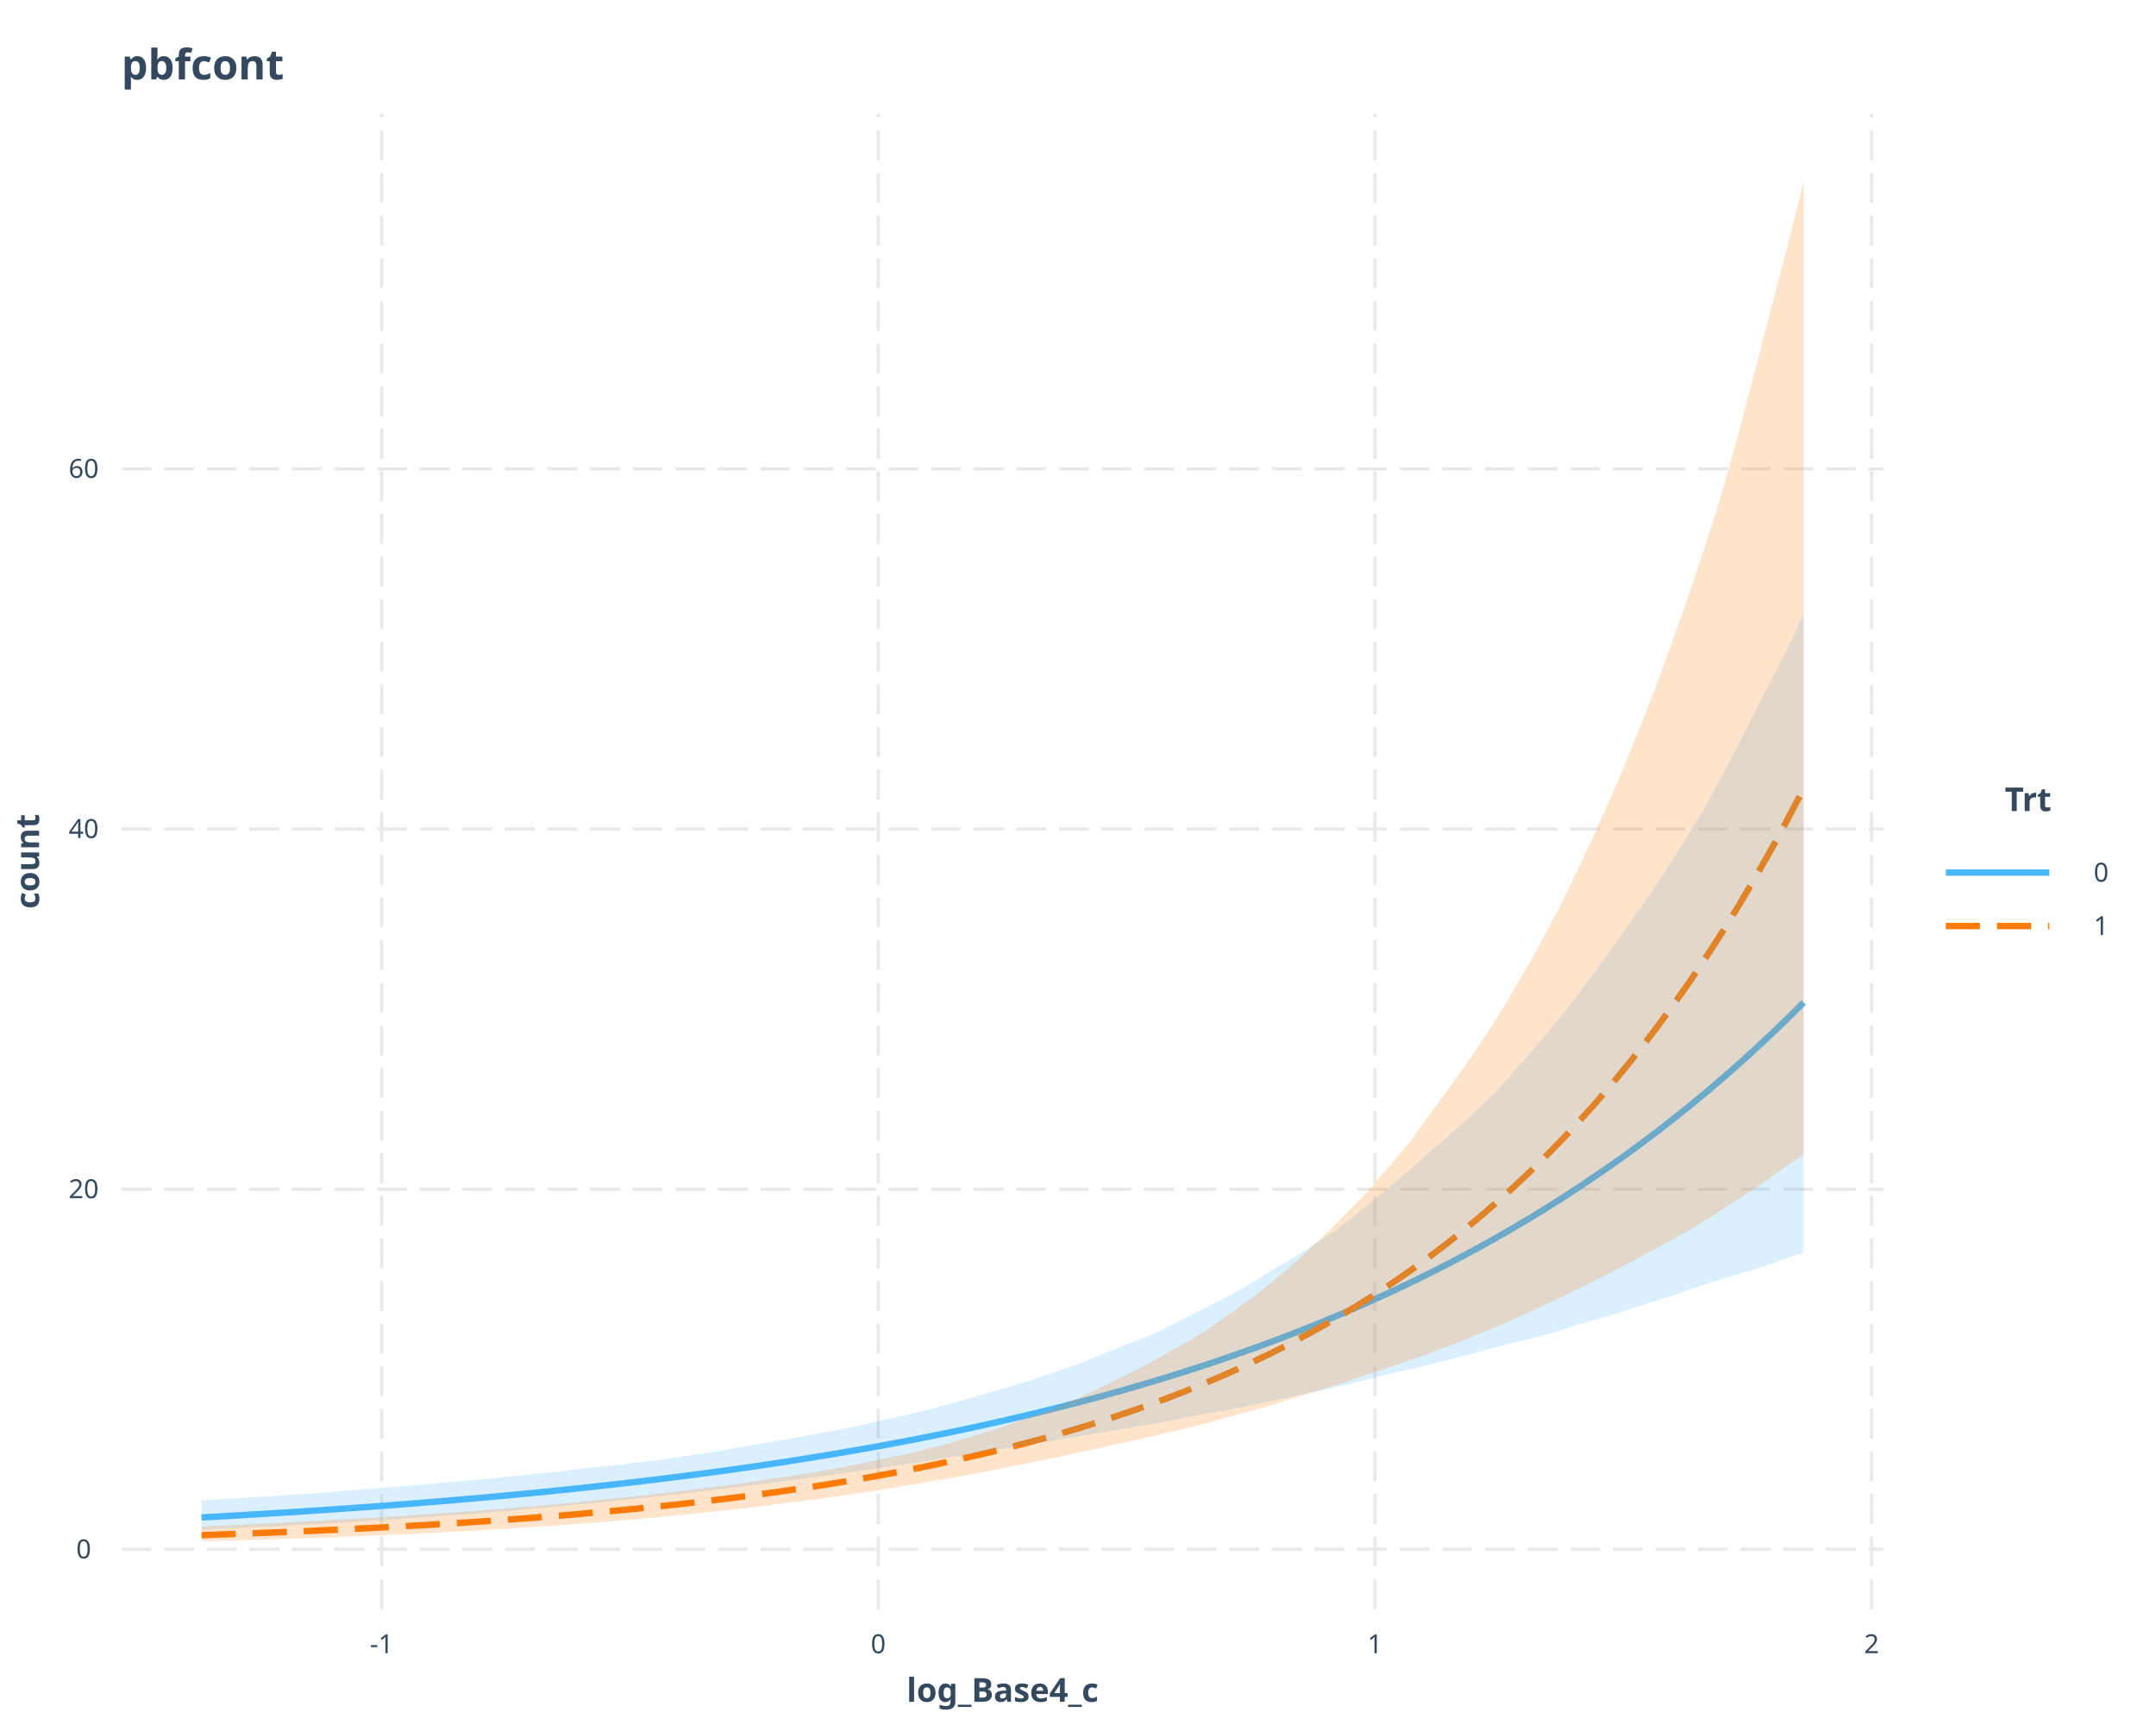
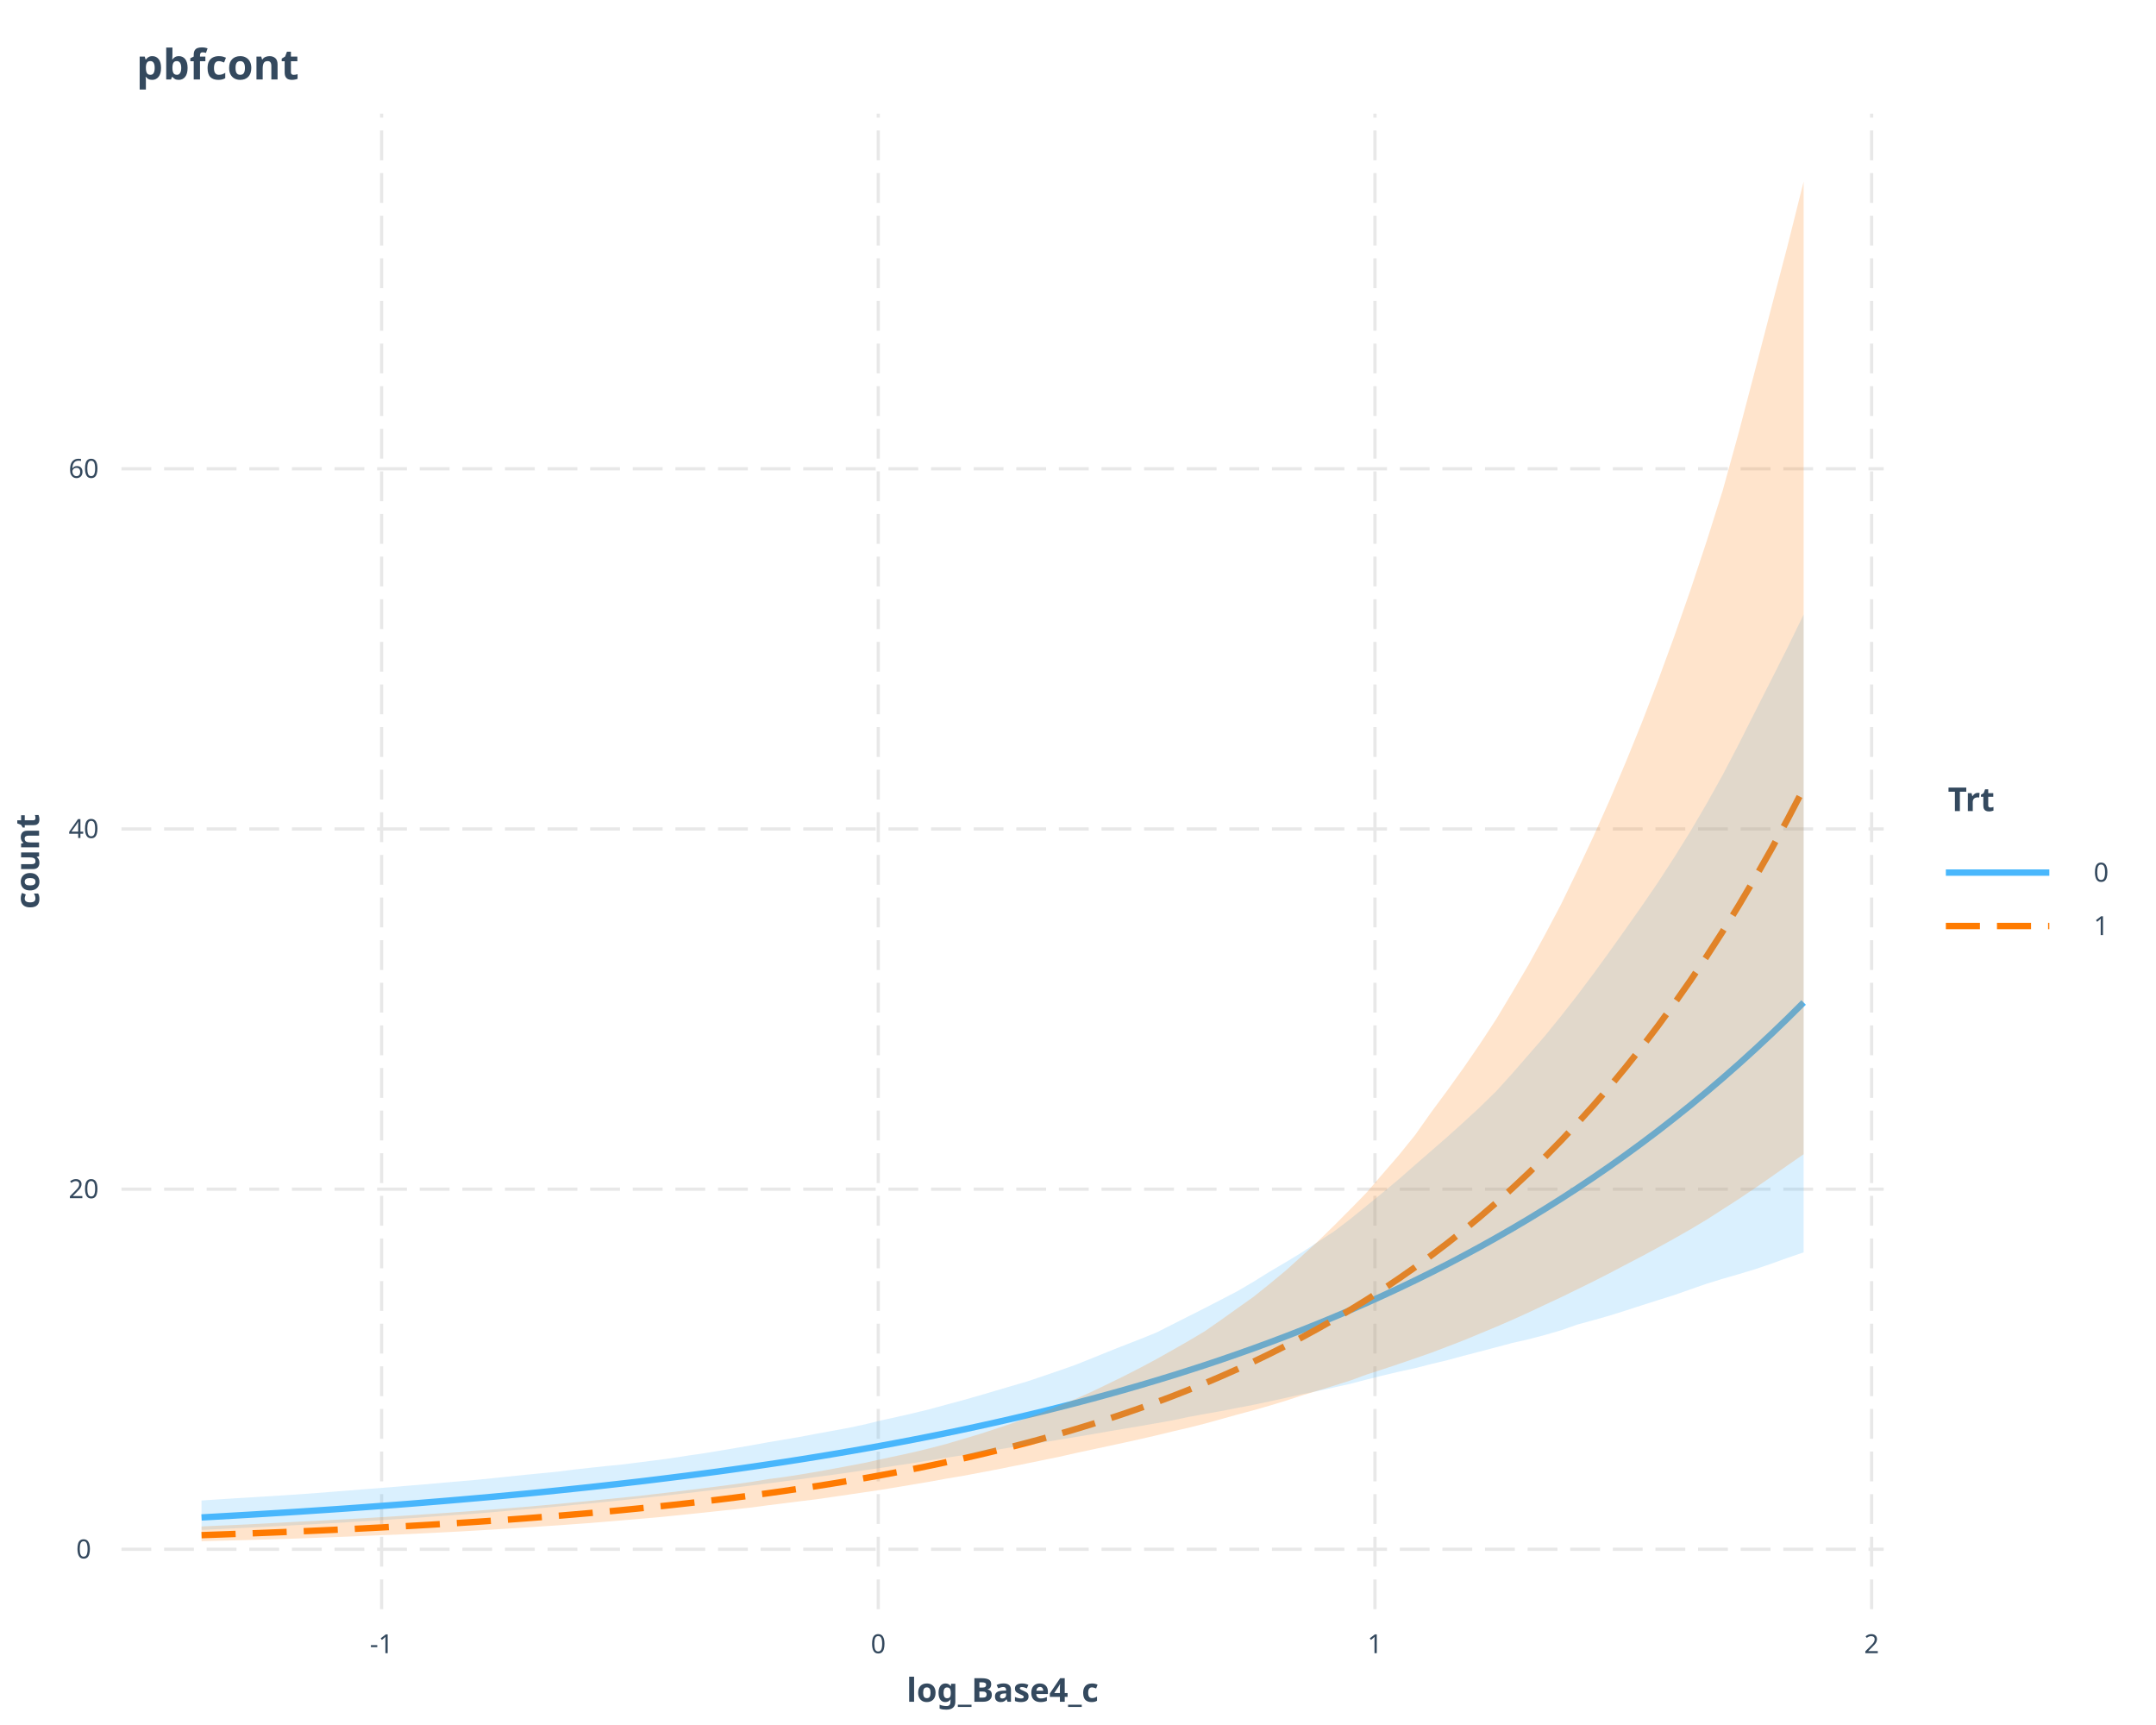
<svg xmlns="http://www.w3.org/2000/svg" class="svglite" data-engine-version="2.0" width="720.00pt" height="576.00pt" viewBox="0 0 720.00 576.00">
  <defs>
    <style type="text/css">
    .svglite line, .svglite polyline, .svglite polygon, .svglite path, .svglite rect, .svglite circle {
      fill: none;
      stroke: #000000;
      stroke-linecap: round;
      stroke-linejoin: round;
      stroke-miterlimit: 10.00;
    }
  </style>
  </defs>
  <rect width="100%" height="100%" style="stroke: none; fill: #FFFFFF;" />
  <defs>
    <clipPath id="cpMC4wMHw3MjAuMDB8MC4wMHw1NzYuMDA=">
      <rect x="0.00" y="0.00" width="720.00" height="576.00" />
    </clipPath>
  </defs>
  <g clip-path="url(#cpMC4wMHw3MjAuMDB8MC4wMHw1NzYuMDA=)">
    <rect x="0.00" y="0.00" width="720.00" height="576.00" style="stroke-width: 1.07; stroke: #FFFFFF; fill: #FFFFFF;" />
  </g>
  <defs>
    <clipPath id="cpNDAuNTZ8NjI5LjA3fDM3Ljk1fDUzNy4zNA==">
      <rect x="40.56" y="37.95" width="588.50" height="499.40" />
    </clipPath>
  </defs>
  <g clip-path="url(#cpNDAuNTZ8NjI5LjA3fDM3Ljk1fDUzNy4zNA==)">
    <rect x="40.56" y="37.95" width="588.50" height="499.40" style="stroke-width: 0.00; stroke: #FFFFFF; fill: #FFFFFF;" />
    <polyline points="40.56,517.33 629.07,517.33 " style="stroke-width: 1.07; stroke: #E8E8E8; stroke-dasharray: 9.96,4.27; stroke-linecap: butt;" />
    <polyline points="40.56,397.07 629.07,397.07 " style="stroke-width: 1.07; stroke: #E8E8E8; stroke-dasharray: 9.96,4.27; stroke-linecap: butt;" />
    <polyline points="40.56,276.80 629.07,276.80 " style="stroke-width: 1.07; stroke: #E8E8E8; stroke-dasharray: 9.96,4.27; stroke-linecap: butt;" />
    <polyline points="40.56,156.53 629.07,156.53 " style="stroke-width: 1.07; stroke: #E8E8E8; stroke-dasharray: 9.96,4.27; stroke-linecap: butt;" />
    <polyline points="127.44,537.34 127.44,37.95 " style="stroke-width: 1.07; stroke: #E8E8E8; stroke-dasharray: 9.96,4.27; stroke-linecap: butt;" />
    <polyline points="293.30,537.34 293.30,37.95 " style="stroke-width: 1.07; stroke: #E8E8E8; stroke-dasharray: 9.96,4.27; stroke-linecap: butt;" />
    <polyline points="459.17,537.34 459.17,37.95 " style="stroke-width: 1.07; stroke: #E8E8E8; stroke-dasharray: 9.96,4.27; stroke-linecap: butt;" />
    <polyline points="625.03,537.34 625.03,37.95 " style="stroke-width: 1.07; stroke: #E8E8E8; stroke-dasharray: 9.96,4.27; stroke-linecap: butt;" />
    <polyline points="67.31,506.69 72.72,506.39 78.12,506.08 83.53,505.77 88.93,505.44 94.33,505.11 99.74,504.77 105.14,504.41 110.55,504.05 115.95,503.68 121.36,503.29 126.76,502.89 132.16,502.49 137.57,502.07 142.97,501.63 148.38,501.19 153.78,500.73 159.18,500.26 164.59,499.78 169.99,499.28 175.40,498.77 180.80,498.24 186.20,497.69 191.61,497.13 197.01,496.56 202.42,495.96 207.82,495.35 213.22,494.73 218.63,494.08 224.03,493.41 229.44,492.73 234.84,492.02 240.24,491.30 245.65,490.55 251.05,489.78 256.46,488.98 261.86,488.17 267.26,487.33 272.67,486.46 278.07,485.57 283.48,484.65 288.88,483.71 294.28,482.74 299.69,481.73 305.09,480.70 310.50,479.64 315.90,478.55 321.31,477.42 326.71,476.26 332.11,475.06 337.52,473.83 342.92,472.56 348.33,471.26 353.73,469.91 359.13,468.53 364.54,467.10 369.94,465.63 375.35,464.12 380.75,462.56 386.15,460.95 391.56,459.30 396.96,457.59 402.37,455.84 407.77,454.03 413.17,452.16 418.58,450.24 423.98,448.26 429.39,446.22 434.79,444.12 440.19,441.96 445.60,439.73 451.00,437.43 456.41,435.06 461.81,432.62 467.21,430.11 472.62,427.52 478.02,424.85 483.43,422.10 488.83,419.26 494.23,416.34 499.64,413.32 505.04,410.22 510.45,407.02 515.85,403.72 521.26,400.32 526.66,396.82 532.06,393.21 537.47,389.49 542.87,385.65 548.28,381.69 553.68,377.62 559.08,373.41 564.49,369.08 569.89,364.61 575.30,360.00 580.70,355.26 586.10,350.36 591.51,345.31 596.91,340.11 602.32,334.74 " style="stroke-width: 2.13; stroke: #49B7FC; stroke-linecap: butt;" />
    <polyline points="67.31,512.61 72.72,512.42 78.12,512.22 83.53,512.02 88.93,511.81 94.33,511.59 99.74,511.36 105.14,511.12 110.55,510.88 115.95,510.62 121.36,510.35 126.76,510.07 132.16,509.78 137.57,509.48 142.97,509.17 148.38,508.84 153.78,508.50 159.18,508.15 164.59,507.78 169.99,507.40 175.40,507.00 180.80,506.58 186.20,506.15 191.61,505.70 197.01,505.23 202.42,504.74 207.82,504.23 213.22,503.70 218.63,503.15 224.03,502.58 229.44,501.98 234.84,501.36 240.24,500.71 245.65,500.04 251.05,499.34 256.46,498.61 261.86,497.85 267.26,497.05 272.67,496.23 278.07,495.37 283.48,494.47 288.88,493.54 294.28,492.57 299.69,491.56 305.09,490.50 310.50,489.41 315.90,488.26 321.31,487.07 326.71,485.83 332.11,484.54 337.52,483.19 342.92,481.79 348.33,480.33 353.73,478.81 359.13,477.22 364.54,475.57 369.94,473.84 375.35,472.05 380.75,470.18 386.15,468.23 391.56,466.20 396.96,464.08 402.37,461.88 407.77,459.58 413.17,457.19 418.58,454.69 423.98,452.09 429.39,449.37 434.79,446.55 440.19,443.60 445.60,440.53 451.00,437.33 456.41,433.99 461.81,430.51 467.21,426.88 472.62,423.10 478.02,419.16 483.43,415.05 488.83,410.77 494.23,406.30 499.64,401.64 505.04,396.78 510.45,391.72 515.85,386.44 521.26,380.93 526.66,375.18 532.06,369.19 537.47,362.95 542.87,356.43 548.28,349.64 553.68,342.55 559.08,335.16 564.49,327.45 569.89,319.41 575.30,311.02 580.70,302.28 586.10,293.15 591.51,283.63 596.91,273.69 602.32,263.33 " style="stroke-width: 2.13; stroke: #FF7B00; stroke-dasharray: 11.38,5.69,11.38,5.69; stroke-linecap: butt;" />
    <polygon points="67.31,501.04 72.72,500.68 78.12,500.33 83.53,500.01 88.93,499.67 94.33,499.33 99.74,498.98 105.14,498.59 110.55,498.16 115.95,497.74 121.36,497.30 126.76,496.89 132.16,496.45 137.57,495.99 142.97,495.55 148.38,495.06 153.78,494.60 159.18,494.13 164.59,493.59 169.99,493.02 175.40,492.46 180.80,491.94 186.20,491.41 191.61,490.72 197.01,490.12 202.42,489.54 207.82,489.01 213.22,488.33 218.63,487.64 224.03,486.93 229.44,486.08 234.84,485.31 240.24,484.43 245.65,483.51 251.05,482.58 256.46,481.60 261.86,480.69 267.26,479.77 272.67,478.74 278.07,477.76 283.48,476.76 288.88,475.61 294.28,474.29 299.69,473.10 305.09,471.86 310.50,470.54 315.90,469.06 321.31,467.62 326.71,466.08 332.11,464.49 337.52,462.89 342.92,461.32 348.33,459.50 353.73,457.65 359.13,455.75 364.54,453.59 369.94,451.39 375.35,449.25 380.75,447.15 386.15,444.97 391.56,442.23 396.96,439.50 402.37,436.77 407.77,433.98 413.17,431.18 418.58,428.00 423.98,424.64 429.39,421.46 434.79,418.18 440.19,414.64 445.60,411.11 451.00,407.00 456.41,402.60 461.81,398.19 467.21,393.69 472.62,388.94 478.02,384.24 483.43,379.53 488.83,374.66 494.23,369.68 499.64,364.39 505.04,358.43 510.45,352.21 515.85,346.00 521.26,339.35 526.66,332.44 532.06,325.25 537.47,317.80 542.87,310.22 548.28,302.54 553.68,294.65 559.08,286.33 564.49,277.64 569.89,268.43 575.30,258.74 580.70,248.40 586.10,237.67 591.51,227.03 596.91,216.32 602.32,205.21 602.32,418.18 596.91,420.03 591.51,421.98 586.10,423.82 580.70,425.44 575.30,427.00 569.89,428.67 564.49,430.54 559.08,432.45 553.68,434.14 548.28,435.86 542.87,437.61 537.47,439.31 532.06,440.84 526.66,442.32 521.26,444.22 515.85,445.79 510.45,447.20 505.04,448.43 499.64,449.87 494.23,451.29 488.83,452.70 483.43,454.16 478.02,455.45 472.62,456.84 467.21,458.02 461.81,459.29 456.41,460.65 451.00,462.05 445.60,463.26 440.19,464.45 434.79,465.56 429.39,466.77 423.98,467.95 418.58,469.09 413.17,470.12 407.77,471.19 402.37,472.14 396.96,473.13 391.56,474.27 386.15,475.24 380.75,476.18 375.35,477.09 369.94,478.00 364.54,478.94 359.13,479.85 353.73,480.72 348.33,481.66 342.92,482.43 337.52,483.33 332.11,484.21 326.71,485.09 321.31,485.96 315.90,486.75 310.50,487.63 305.09,488.52 299.69,489.31 294.28,490.14 288.88,490.89 283.48,491.70 278.07,492.46 272.67,493.17 267.26,493.93 261.86,494.62 256.46,495.34 251.05,496.01 245.65,496.70 240.24,497.32 234.84,497.94 229.44,498.57 224.03,499.19 218.63,499.77 213.22,500.36 207.82,500.92 202.42,501.48 197.01,502.02 191.61,502.51 186.20,503.04 180.80,503.55 175.40,504.00 169.99,504.44 164.59,504.93 159.18,505.39 153.78,505.75 148.38,506.14 142.97,506.53 137.57,506.92 132.16,507.28 126.76,507.63 121.36,507.98 115.95,508.30 110.55,508.62 105.14,508.93 99.74,509.22 94.33,509.52 88.93,509.80 83.53,510.07 78.12,510.34 72.72,510.60 67.31,510.85 " style="stroke-width: 0.00; stroke: none; stroke-linecap: butt; fill: #49B7FC; fill-opacity: 0.20;" />
    <polygon points="67.31,509.70 72.72,509.45 78.12,509.23 83.53,508.97 88.93,508.69 94.33,508.40 99.74,508.11 105.14,507.85 110.55,507.55 115.95,507.27 121.36,506.96 126.76,506.63 132.16,506.29 137.57,505.95 142.97,505.58 148.38,505.22 153.78,504.84 159.18,504.44 164.59,504.03 169.99,503.60 175.40,503.16 180.80,502.69 186.20,502.20 191.61,501.68 197.01,501.16 202.42,500.61 207.82,500.07 213.22,499.53 218.63,498.89 224.03,498.27 229.44,497.61 234.84,496.95 240.24,496.27 245.65,495.55 251.05,494.81 256.46,493.91 261.86,493.20 267.26,492.36 272.67,491.45 278.07,490.47 283.48,489.47 288.88,488.44 294.28,487.24 299.69,486.09 305.09,484.91 310.50,483.59 315.90,482.19 321.31,480.59 326.71,478.99 332.11,477.24 337.52,475.42 342.92,473.48 348.33,471.54 353.73,469.37 359.13,467.16 364.54,464.73 369.94,462.14 375.35,459.49 380.75,456.73 386.15,453.85 391.56,450.81 396.96,447.72 402.37,444.50 407.77,440.74 413.17,436.89 418.58,433.05 423.98,428.72 429.39,424.25 434.79,419.37 440.19,414.43 445.60,409.15 451.00,403.73 456.41,398.18 461.81,391.89 467.21,385.65 472.62,378.95 478.02,371.30 483.43,364.00 488.83,356.46 494.23,348.59 499.64,340.35 505.04,331.35 510.45,322.17 515.85,312.30 521.26,302.09 526.66,290.93 532.06,279.43 537.47,267.34 542.87,254.65 548.28,241.32 553.68,227.32 559.08,212.61 564.49,197.13 569.89,180.88 575.30,163.78 580.70,144.27 586.10,123.66 591.51,102.83 596.91,82.25 602.32,60.65 602.32,385.42 596.91,389.16 591.51,392.97 586.10,396.71 580.70,400.34 575.30,403.82 569.89,407.29 564.49,410.51 559.08,413.59 553.68,416.58 548.28,419.49 542.87,422.31 537.47,425.15 532.06,427.91 526.66,430.56 521.26,433.20 515.85,435.72 510.45,438.26 505.04,440.71 499.64,443.05 494.23,445.30 488.83,447.54 483.43,449.62 478.02,451.68 472.62,453.56 467.21,455.42 461.81,457.22 456.41,458.97 451.00,460.96 445.60,462.66 440.19,464.33 434.79,465.96 429.39,467.72 423.98,469.37 418.58,470.91 413.17,472.36 407.77,473.87 402.37,475.36 396.96,476.73 391.56,477.99 386.15,479.30 380.75,480.54 375.35,481.74 369.94,482.90 364.54,484.06 359.13,485.22 353.73,486.45 348.33,487.55 342.92,488.66 337.52,489.74 332.11,490.82 326.71,491.85 321.31,492.86 315.90,493.76 310.50,494.75 305.09,495.66 299.69,496.57 294.28,497.46 288.88,498.26 283.48,499.06 278.07,499.84 272.67,500.62 267.26,501.28 261.86,501.97 256.46,502.63 251.05,503.36 245.65,503.96 240.24,504.52 234.84,505.10 229.44,505.66 224.03,506.21 218.63,506.74 213.22,507.20 207.82,507.66 202.42,508.11 197.01,508.56 191.61,508.95 186.20,509.34 180.80,509.69 175.40,510.04 169.99,510.40 164.59,510.74 159.18,511.06 153.78,511.37 148.38,511.65 142.97,511.93 137.57,512.19 132.16,512.44 126.76,512.65 121.36,512.87 115.95,513.10 110.55,513.31 105.14,513.52 99.74,513.71 94.33,513.89 88.93,514.06 83.53,514.21 78.12,514.35 72.72,514.49 67.31,514.64 " style="stroke-width: 0.00; stroke: none; stroke-linecap: butt; fill: #FF7B00; fill-opacity: 0.20;" />
  </g>
  <g clip-path="url(#cpMC4wMHw3MjAuMDB8MC4wMHw1NzYuMDA=)">
    <text x="27.95" y="520.36" text-anchor="middle" style="font-size: 8.80px; fill: #34495E; font-family: sans;" textLength="4.89px" lengthAdjust="spacingAndGlyphs">0</text>
    <text x="27.95" y="400.09" text-anchor="middle" style="font-size: 8.80px; fill: #34495E; font-family: sans;" textLength="9.79px" lengthAdjust="spacingAndGlyphs">20</text>
    <text x="27.95" y="279.82" text-anchor="middle" style="font-size: 8.80px; fill: #34495E; font-family: sans;" textLength="9.79px" lengthAdjust="spacingAndGlyphs">40</text>
    <text x="27.95" y="159.56" text-anchor="middle" style="font-size: 8.80px; fill: #34495E; font-family: sans;" textLength="9.79px" lengthAdjust="spacingAndGlyphs">60</text>
    <text x="127.44" y="552.03" text-anchor="middle" style="font-size: 8.80px; fill: #34495E; font-family: sans;" textLength="7.82px" lengthAdjust="spacingAndGlyphs">-1</text>
    <text x="293.30" y="552.03" text-anchor="middle" style="font-size: 8.80px; fill: #34495E; font-family: sans;" textLength="4.89px" lengthAdjust="spacingAndGlyphs">0</text>
    <text x="459.17" y="552.03" text-anchor="middle" style="font-size: 8.80px; fill: #34495E; font-family: sans;" textLength="4.89px" lengthAdjust="spacingAndGlyphs">1</text>
    <text x="625.03" y="552.03" text-anchor="middle" style="font-size: 8.80px; fill: #34495E; font-family: sans;" textLength="4.89px" lengthAdjust="spacingAndGlyphs">2</text>
    <text x="334.82" y="568.24" text-anchor="middle" style="font-size: 11.00px; font-weight: bold; fill: #34495E; font-family: sans;" textLength="63.62px" lengthAdjust="spacingAndGlyphs">log_Base4_c</text>
    <text transform="translate(13.05,287.64) rotate(-90)" text-anchor="middle" style="font-size: 11.00px; font-weight: bold; fill: #34495E; font-family: sans;" textLength="26.91px" lengthAdjust="spacingAndGlyphs">count</text>
-     <text x="677.27" y="270.84" text-anchor="middle" style="font-size: 11.00px; font-weight: bold; fill: #34495E; font-family: sans;" textLength="13.44px" lengthAdjust="spacingAndGlyphs">Trt</text>
-     <rect x="645.50" y="282.45" width="43.20" height="17.85" style="stroke-width: 1.07; stroke: #FFFFFF; fill: #FFFFFF;" />
+     <text x="650.49" y="270.84" style="font-size: 11.00px; font-weight: bold; fill: #34495E; font-family: sans;" textLength="13.44px" lengthAdjust="spacingAndGlyphs">Trt</text>
+     <rect x="645.50" y="282.45" width="43.20" height="17.85" style="stroke-width: 0.00; stroke: #FFFFFF; fill: #FFFFFF;" />
    <line x1="649.82" y1="291.37" x2="684.38" y2="291.37" style="stroke-width: 2.13; stroke: #49B7FC; stroke-linecap: butt;" />
-     <rect x="645.50" y="300.29" width="43.20" height="17.85" style="stroke-width: 1.07; stroke: #FFFFFF; fill: #FFFFFF;" />
+     <rect x="645.50" y="300.29" width="43.20" height="17.85" style="stroke-width: 0.00; stroke: #FFFFFF; fill: #FFFFFF;" />
    <line x1="649.82" y1="309.21" x2="684.38" y2="309.21" style="stroke-width: 2.13; stroke: #FF7B00; stroke-dasharray: 11.38,5.69,11.38,5.69; stroke-linecap: butt;" />
    <text x="699.17" y="294.40" style="font-size: 8.80px; fill: #34495E; font-family: sans;" textLength="4.89px" lengthAdjust="spacingAndGlyphs">0</text>
    <text x="699.17" y="312.24" style="font-size: 8.80px; fill: #34495E; font-family: sans;" textLength="4.89px" lengthAdjust="spacingAndGlyphs">1</text>
-     <text x="40.56" y="26.53" style="font-size: 14.00px; font-weight: bold; fill: #34495E; font-family: sans;" textLength="45.93px" lengthAdjust="spacingAndGlyphs">pbfcont</text>
+     <text x="45.55" y="26.53" style="font-size: 14.00px; font-weight: bold; fill: #34495E; font-family: sans;" textLength="45.93px" lengthAdjust="spacingAndGlyphs">pbfcont</text>
  </g>
</svg>
